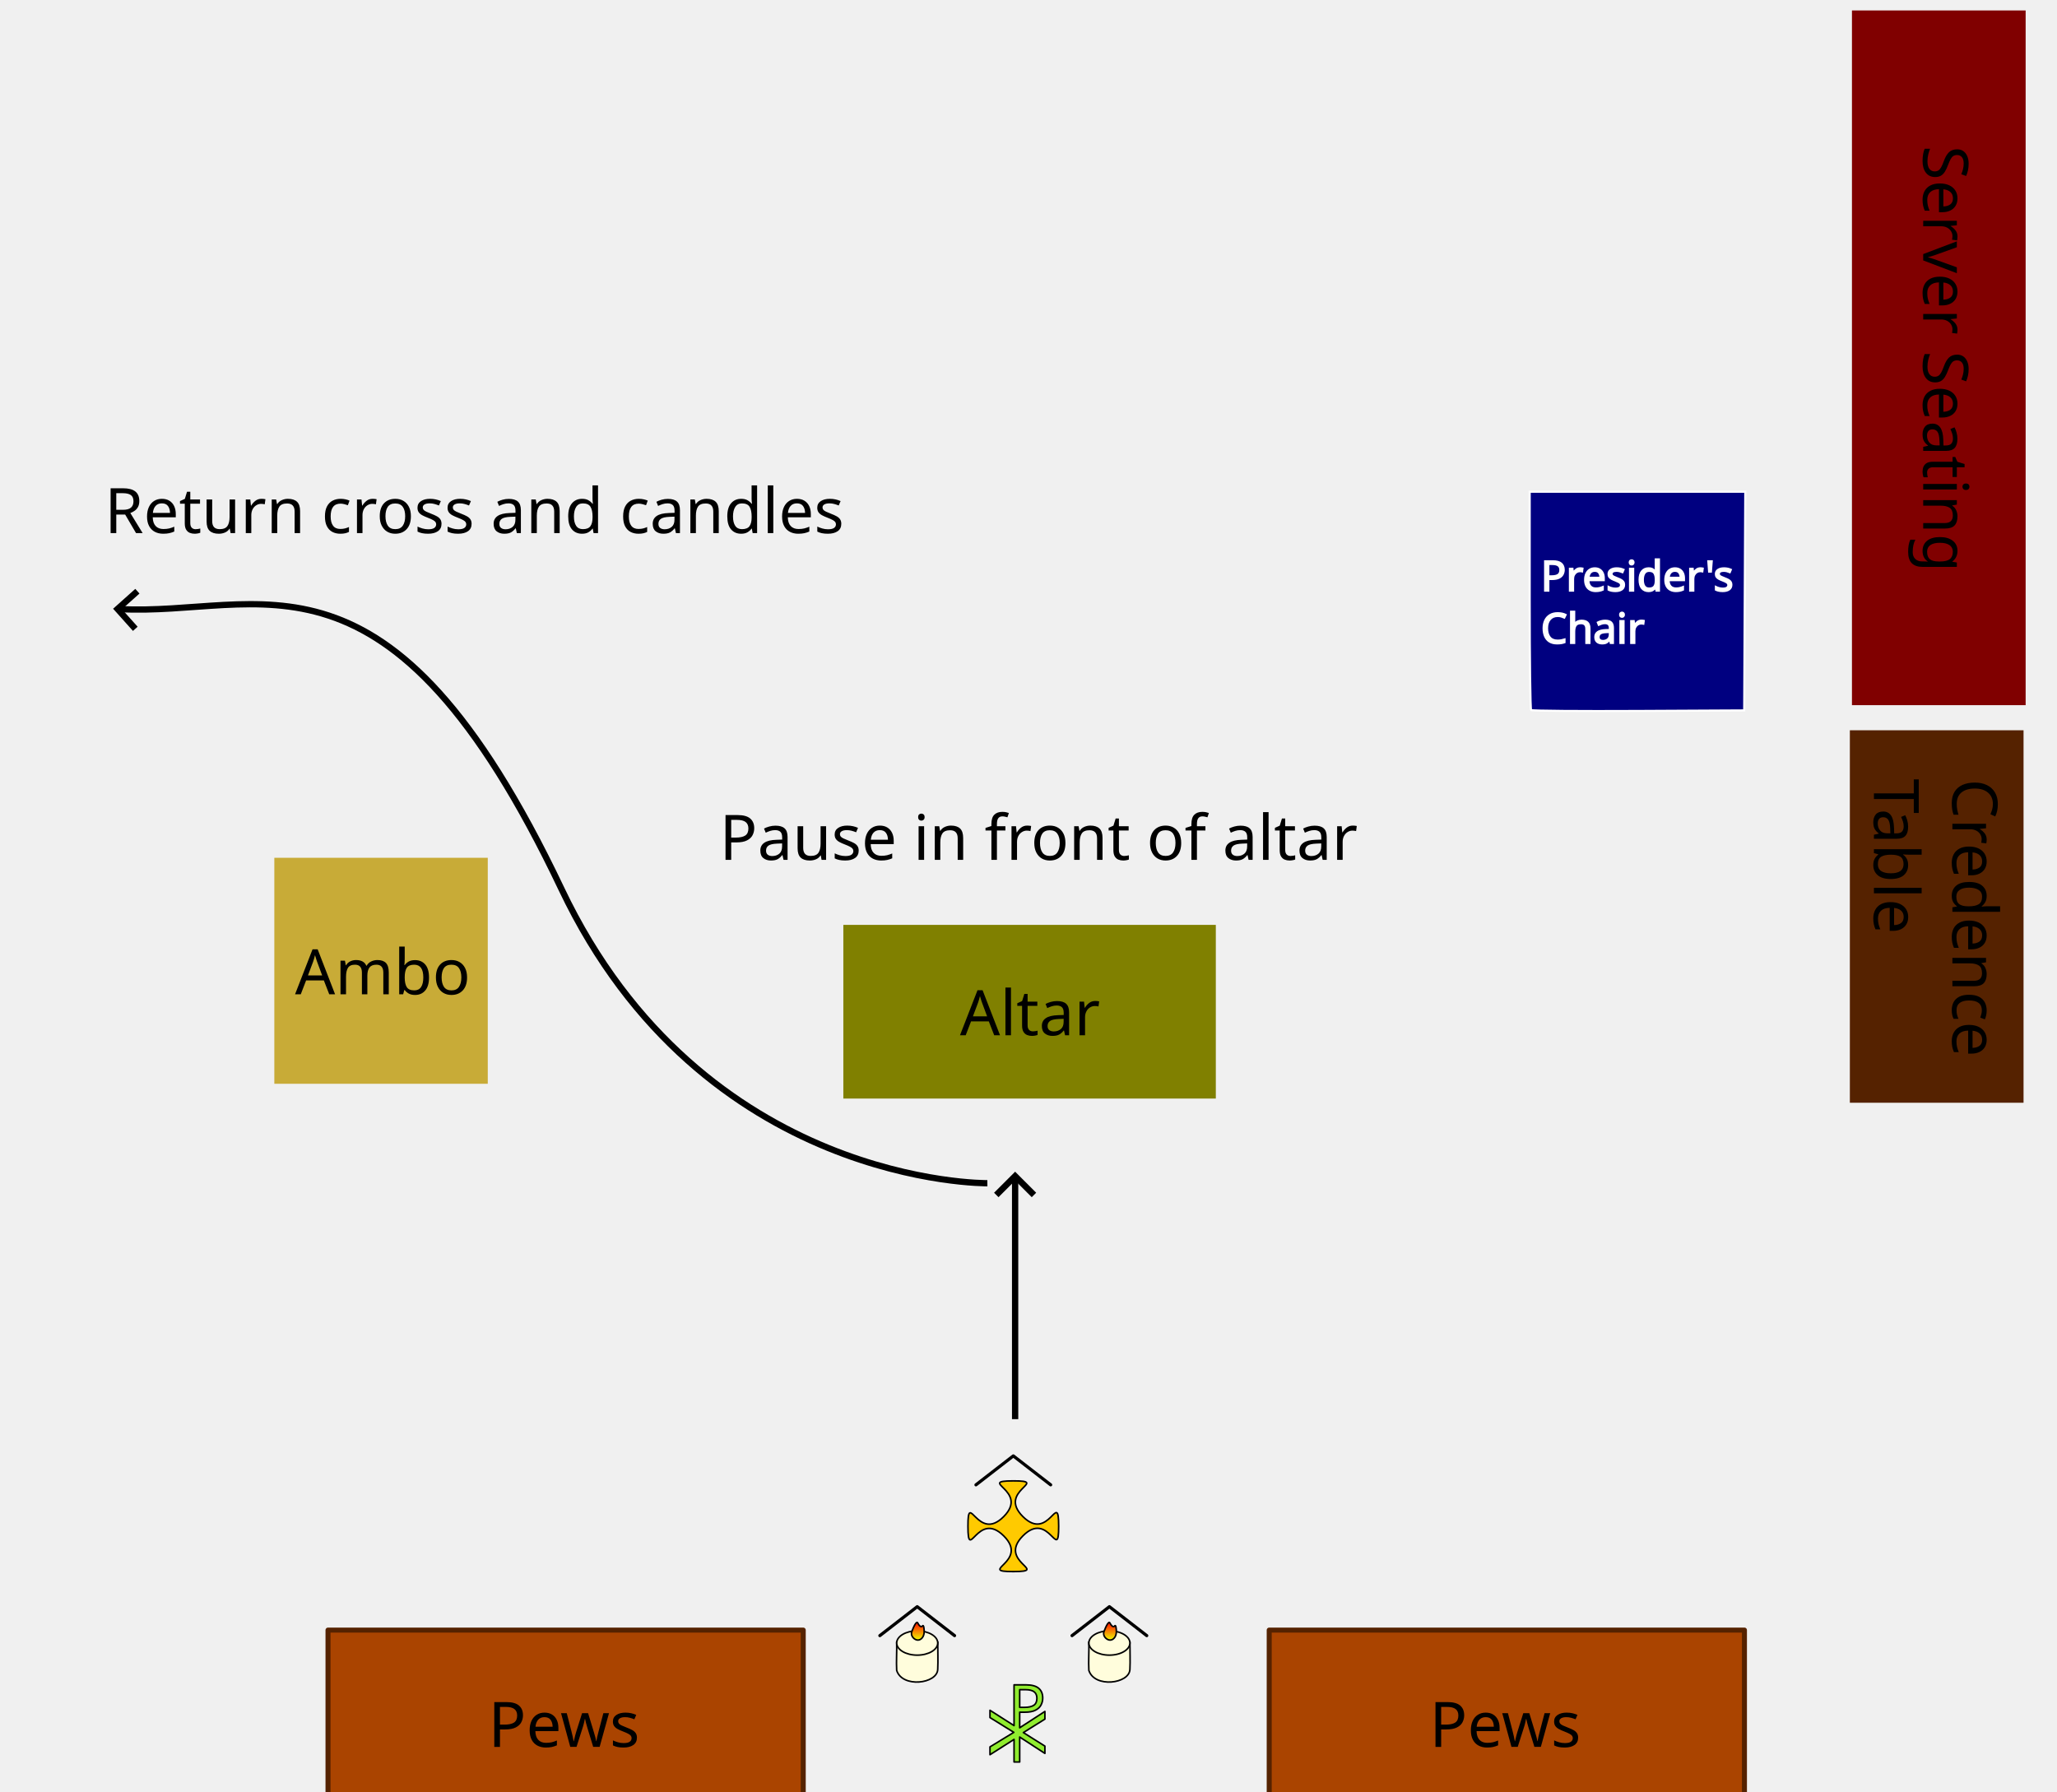
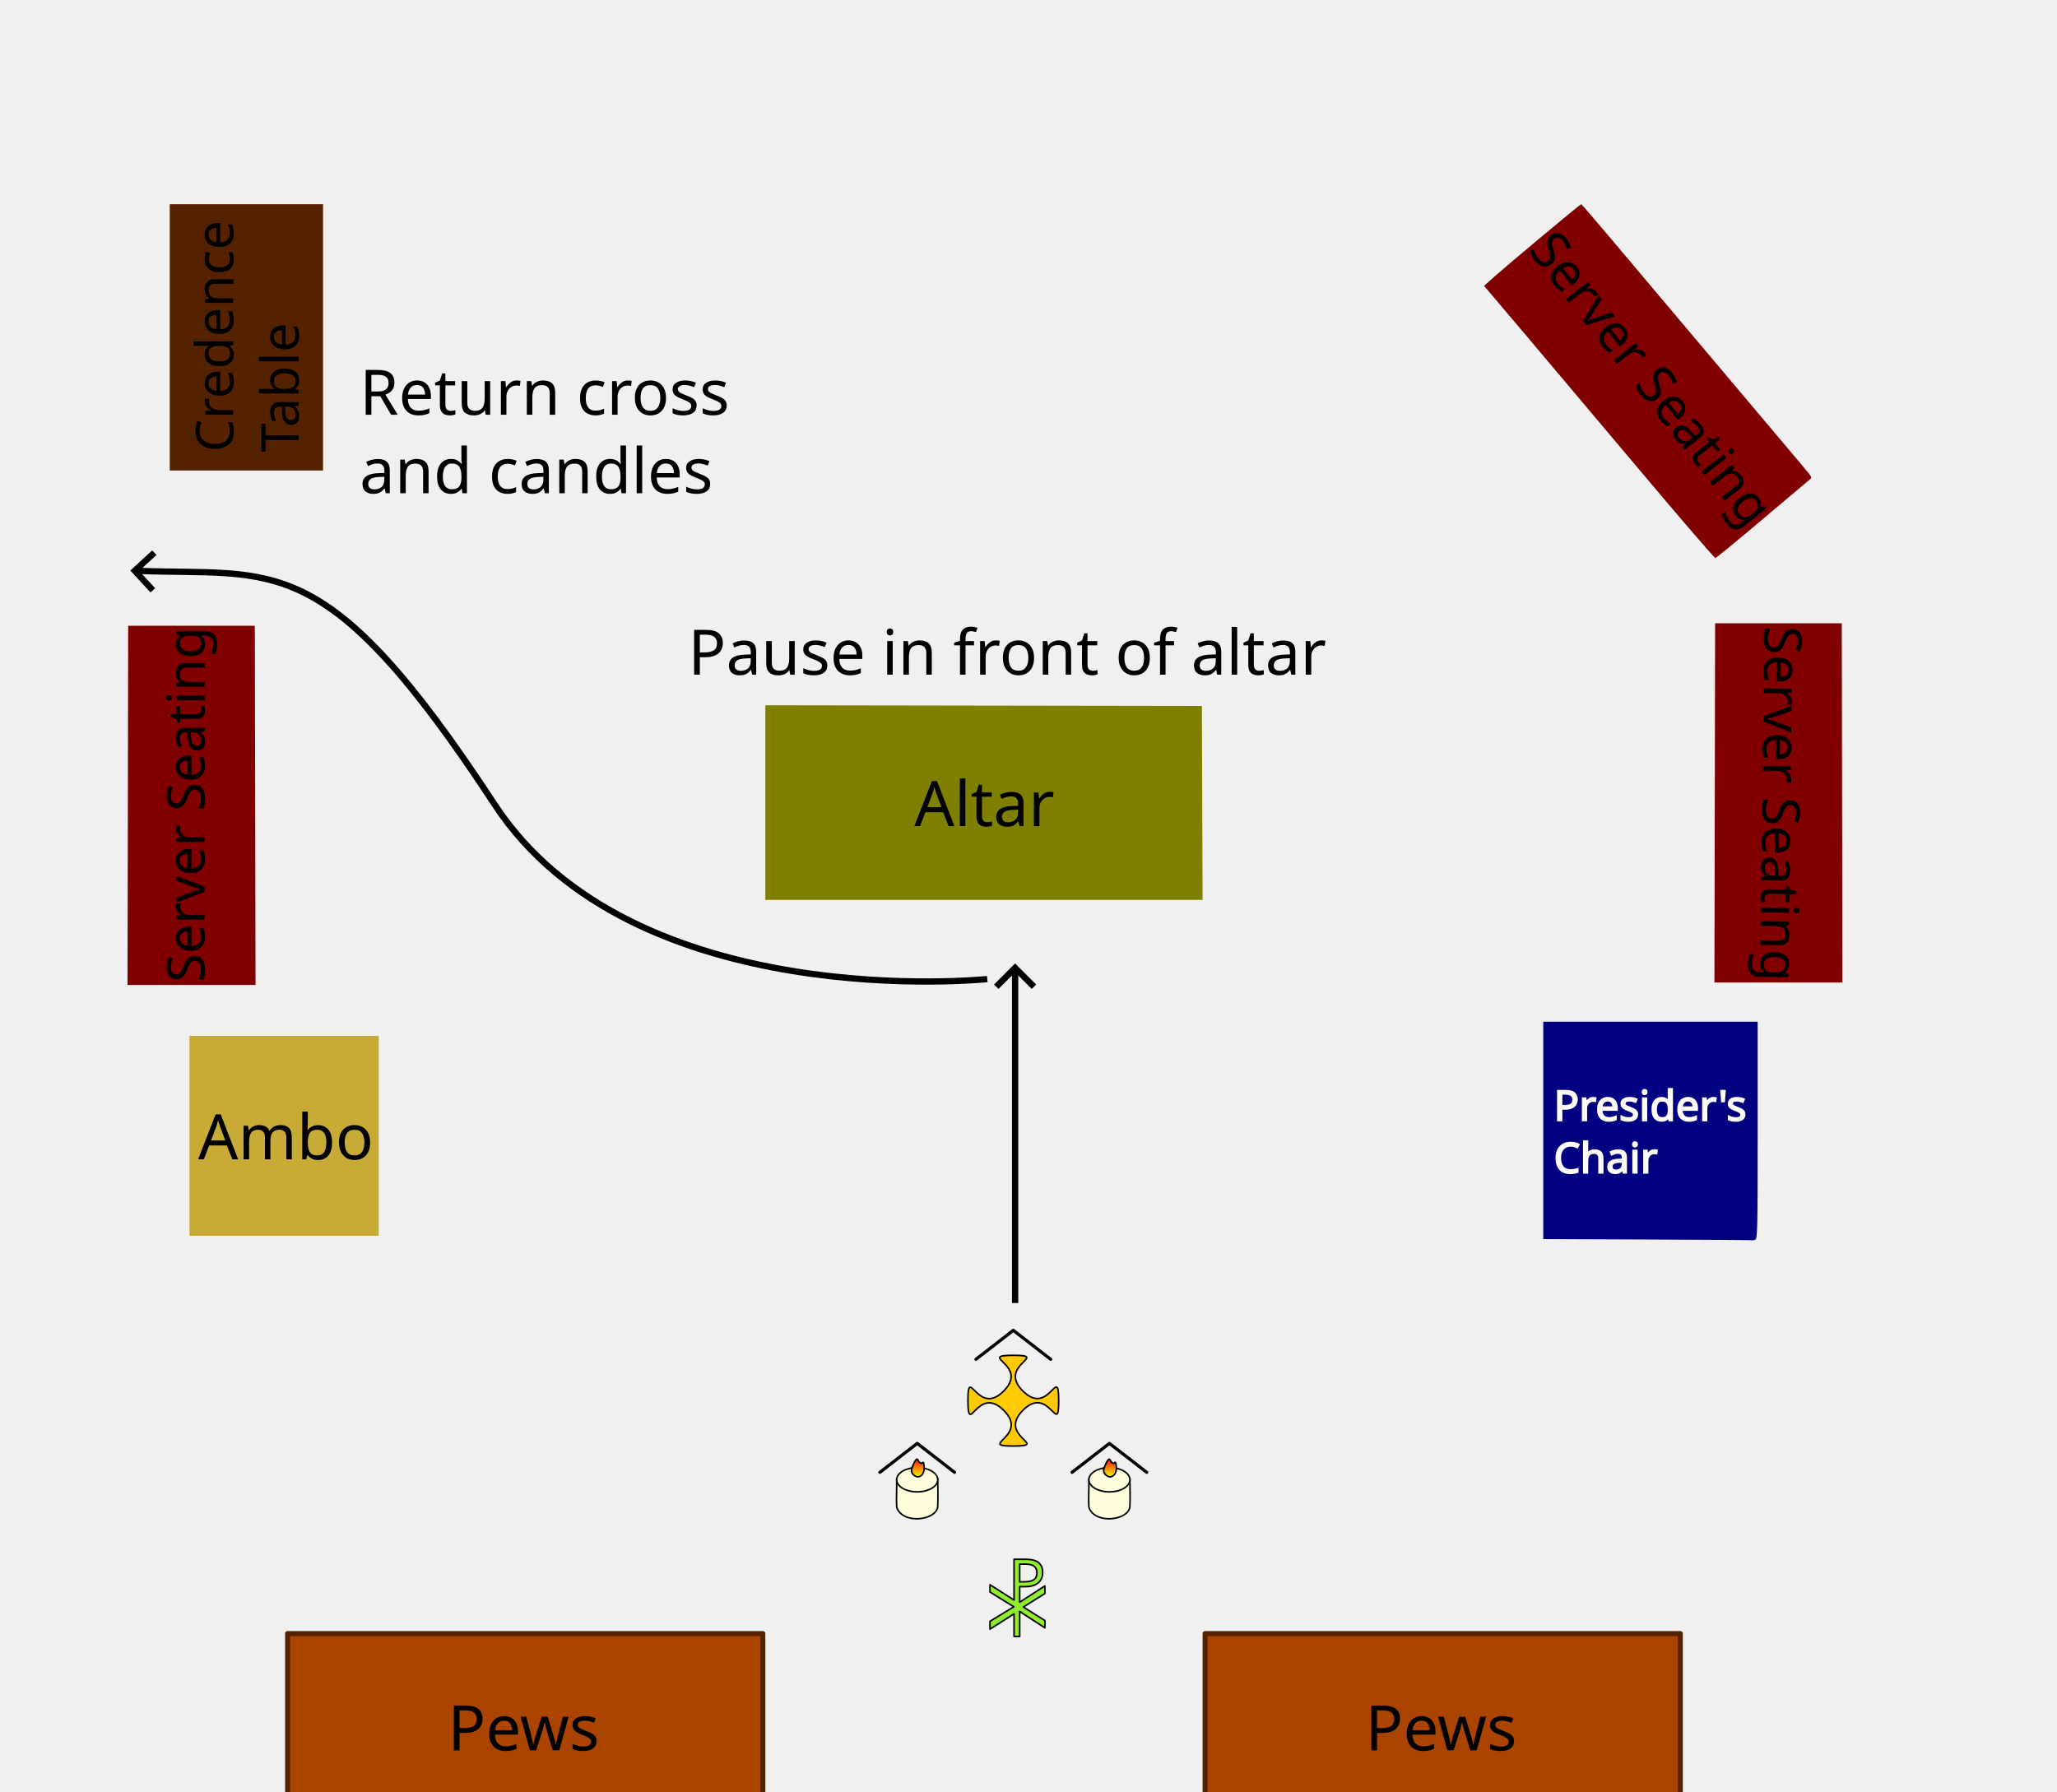
<svg xmlns="http://www.w3.org/2000/svg" xmlns:xlink="http://www.w3.org/1999/xlink" version="1.1" id="svg48" width="1310.667" height="1141.333" viewBox="0 0 1310.667 1141.333" xml:space="preserve">
  <defs id="defs52">
    <marker style="overflow:visible" id="Arrow1" refX="0" refY="0" orient="auto-start-reverse" markerWidth="4.061" markerHeight="6.707" viewBox="0 0 4.061 6.707" preserveAspectRatio="xMidYMid">
      <path style="fill:none;stroke:context-stroke;stroke-width:1;stroke-linecap:butt" d="M 3,-3 0,0 3,3" id="path5057" transform="rotate(180,0.125,0)" />
    </marker>
    <linearGradient id="linearGradient2110">
      <stop style="stop-color:#edff00;stop-opacity:1;" offset="0" id="stop2106" />
      <stop style="stop-color:#ff1700;stop-opacity:1;" offset="1" id="stop2108" />
    </linearGradient>
    <linearGradient id="linearGradient1039">
      <stop style="stop-color:#000000;stop-opacity:1;" offset="0" id="stop1037" />
    </linearGradient>
    <linearGradient xlink:href="#linearGradient2110" id="linearGradient2112" x1="-400.906" y1="784.281" x2="-400.906" y2="773.75" gradientUnits="userSpaceOnUse" gradientTransform="matrix(0.8073257,0,0,0.8073257,-77.17398,150.3789)" />
    <linearGradient xlink:href="#linearGradient2110" id="linearGradient8693" gradientUnits="userSpaceOnUse" gradientTransform="matrix(0.8073257,0,0,0.8073257,-77.17398,150.3789)" x1="-400.906" y1="784.281" x2="-400.906" y2="773.75" />
    <linearGradient xlink:href="#linearGradient2110" id="linearGradient13792" gradientUnits="userSpaceOnUse" gradientTransform="matrix(0.8073257,0,0,0.8073257,-77.17398,150.3789)" x1="-400.906" y1="784.281" x2="-400.906" y2="773.75" />
  </defs>
  <g id="g54">
-     <g id="g1775" transform="translate(988.0533,244.9078)">
+     <g id="g1775" transform="translate(988.0533,164.9078)">
      <path style="fill:#ffca00;fill-opacity:1;stroke:#000000;stroke-width:4.58;stroke-dasharray:none;stroke-dashoffset:0;stroke-opacity:1" id="path1746" d="m -399.077,179.704 c -107.423,-11.161 -30.597,127.778 -98.665,43.926 -68.068,-83.851 52.11,19.896 63.271,-87.527 11.161,-107.423 -127.778,-30.597 -43.926,-98.665 83.851,-68.068 -19.896,52.11 87.527,63.271 107.423,11.161 30.597,-127.778 98.665,-43.926 68.068,83.851 -52.11,-19.896 -63.271,87.527 -11.161,107.423 127.778,30.597 43.926,98.665 -83.851,68.068 19.896,-52.11 -87.527,-63.271 z" transform="matrix(0.1372033,-0.1698323,0.1698323,0.1372033,-312.0219,641.285)" />
      <path style="fill:none;stroke:#000000;stroke-width:2;stroke-linecap:round;stroke-linejoin:round;stroke-dasharray:none;stroke-opacity:1" d="m -366.202,701.22 23.803,-18.438 23.803,18.438" id="path1769" />
    </g>
    <path style="fill:none;stroke:#000000;stroke-width:2;stroke-linecap:round;stroke-linejoin:round;stroke-dasharray:none;stroke-opacity:1" d="m -464.738,702.127 23.803,-18.438 23.803,18.438" id="path1771" />
-     <g id="g3921" transform="translate(1103.655,259.0371)">
+     <g id="g3921" transform="translate(1103.655,154.9955)">
      <g id="g3901" transform="matrix(1.291578,0,0,1.291578,121.3577,-225.832)" style="stroke-width:0.774;stroke-dasharray:none">
        <g id="g1976" style="stroke-width:0.774;stroke-dasharray:none">
          <path id="ellipse1964" style="fill:#fffddc;stroke:#000000;stroke-width:0.774;stroke-linecap:round;stroke-linejoin:round;stroke-dasharray:none" d="m -411.295,784.34 c 0.13,4.625 -0.247,9.546 0,14.033 2.765,8.793 20.068,6.628 20.254,-0.535 0.212,-4.273 0,-9.041 0,-13.498 z" />
          <ellipse style="fill:#fffddc;fill-opacity:1;stroke:#000000;stroke-width:0.774;stroke-linecap:round;stroke-linejoin:round;stroke-dasharray:none;stroke-dashoffset:0;stroke-opacity:1" id="path1835" ry="5.994" rx="10.127" cy="784.857" cx="-401.164" />
        </g>
        <path id="path2030" style="fill:url(#linearGradient2112);stroke:#000000;stroke-width:0.774;stroke-linecap:round;stroke-linejoin:round;stroke-dasharray:none" d="m -397.733,779.412 c -0.034,2.299 -1.445,4.011 -3.103,4.011 -1.658,0 -3.789,-2.002 -3.002,-4.163 0.833,-2.286 2.356,-5.69 3.002,-4.163 0.4,0.946 1.579,2.331 2.224,1.371 0.606,-0.902 0.905,1.239 0.879,2.944 z" />
      </g>
      <path style="fill:none;stroke:#000000;stroke-width:2;stroke-linecap:round;stroke-linejoin:round;stroke-dasharray:none;stroke-opacity:1" d="m -420.58,783.176 23.803,-18.438 23.803,18.438" id="path3895" />
    </g>
-     <g id="g4879" transform="translate(717.4543,584.011)">
+     <g id="g4879" transform="translate(717.4543,504.011)">
      <g aria-label="P" id="text4835" style="font-size:40px;line-height:1.25;fill:#000000;fill-opacity:1;stroke:#000000;stroke-linecap:butt;stroke-linejoin:round;stroke-opacity:1" transform="translate(-480.3961,91.84043)">
        <path id="path4841" style="fill:#90ec2f;fill-opacity:1;stroke:#000000;stroke-linecap:butt;stroke-linejoin:round;stroke-opacity:1" d="m 409.068,397.72 v 25.973 l -15.33,-9.766 v 4.654 l 15.189,9.406 -15.189,9.262 v 4.998 l 15.33,-9.756 v 14.393 h 3.6 v -15.906 l 16.055,10.436 v -4.654 l -13.719,-8.623 13.719,-8.574 v -4.9 l -16.055,10.42 v -9.922 h 3.279 c 2.853,0 5.106,-0.426 6.76,-1.279 1.68,-0.853 2.867,-1.96 3.561,-3.32 0.72,-1.387 1.08,-2.868 1.08,-4.441 0,-2.667 -0.854,-4.733 -2.561,-6.199 -1.707,-1.467 -4.427,-2.199 -8.16,-2.199 z m 3.6,3.08 h 3.641 c 2.533,0 4.385,0.453 5.559,1.359 1.173,0.907 1.76,2.279 1.76,4.119 0,2.107 -0.667,3.6 -2,4.48 -1.333,0.88 -3.36,1.32 -6.08,1.32 h -2.879 z" />
      </g>
      <g aria-label="X" transform="rotate(90)" id="text4839" style="font-size:48.997px;line-height:1.25;stroke:#000000;stroke-width:1.225;stroke-linejoin:round" />
    </g>
    <text xml:space="preserve" style="font-style:normal;font-weight:normal;font-size:40px;line-height:1.25;font-family:sans-serif;fill:#000000;fill-opacity:1;stroke:none" x="314.159" y="373.549" id="text5303">
      <tspan id="tspan5301" x="314.159" y="373.549" />
    </text>
-     <g id="g8691" transform="translate(981.2012,259.0371)">
+     <g id="g8691" transform="translate(981.2012,154.9955)">
      <g id="g8687" transform="matrix(1.291578,0,0,1.291578,121.3577,-225.832)" style="stroke-width:0.774;stroke-dasharray:none">
        <g id="g8683" style="stroke-width:0.774;stroke-dasharray:none">
          <path id="path8679" style="fill:#fffddc;stroke:#000000;stroke-width:0.774;stroke-linecap:round;stroke-linejoin:round;stroke-dasharray:none" d="m -411.295,784.34 c 0.13,4.625 -0.247,9.546 0,14.033 2.765,8.793 20.068,6.628 20.254,-0.535 0.212,-4.273 0,-9.041 0,-13.498 z" />
          <ellipse style="fill:#fffddc;fill-opacity:1;stroke:#000000;stroke-width:0.774;stroke-linecap:round;stroke-linejoin:round;stroke-dasharray:none;stroke-dashoffset:0;stroke-opacity:1" id="ellipse8681" ry="5.994" rx="10.127" cy="784.857" cx="-401.164" />
        </g>
        <path id="path8685" style="fill:url(#linearGradient8693);stroke:#000000;stroke-width:0.774;stroke-linecap:round;stroke-linejoin:round;stroke-dasharray:none" d="m -397.733,779.412 c -0.034,2.299 -1.445,4.011 -3.103,4.011 -1.658,0 -3.789,-2.002 -3.002,-4.163 0.833,-2.286 2.356,-5.69 3.002,-4.163 0.4,0.946 1.579,2.331 2.224,1.371 0.606,-0.902 0.905,1.239 0.879,2.944 z" />
      </g>
      <path style="fill:none;stroke:#000000;stroke-width:2;stroke-linecap:round;stroke-linejoin:round;stroke-dasharray:none;stroke-opacity:1" d="m -420.58,783.176 23.803,-18.438 23.803,18.438" id="path8689" />
    </g>
-     <text xml:space="preserve" style="font-style:normal;font-weight:normal;font-size:40px;line-height:1.25;font-family:sans-serif;fill:#000000;fill-opacity:1;stroke:none" x="458.417" y="547.903" id="text8697">
-       <tspan x="458.417" y="547.903" id="tspan8699">Pause in front of altar</tspan>
+     <text xml:space="preserve" style="font-style:normal;font-weight:normal;font-size:40px;line-height:1.25;font-family:sans-serif;fill:#000000;fill-opacity:1;stroke:none" x="438.417" y="429.903" id="text8697">
+       <tspan x="438.417" y="429.903" id="tspan8699">Pause in front of altar</tspan>
    </text>
-     <path style="fill:none;stroke:#000000;stroke-width:4;stroke-linecap:butt;stroke-linejoin:miter;stroke-opacity:1;stroke-dasharray:none;marker-end:url(#Arrow1)" d="M 646.808,904.275 V 750.423" id="path8703" />
-     <path style="fill:none;stroke:#000000;stroke-width:4;stroke-linecap:butt;stroke-linejoin:miter;stroke-dasharray:none;stroke-opacity:1;marker-end:url(#Arrow1)" d="m 629.122,753.943 c 0,0 -181.277,2.07 -271.4,-187.555 C 247.602,334.691 166.368,393.11 75.886,388.09" id="path8705" />
-     <text xml:space="preserve" style="font-style:normal;font-weight:normal;font-size:40px;line-height:1.25;font-family:sans-serif;fill:#000000;fill-opacity:1;stroke:none" x="66.606" y="339.691" id="text9237">
-       <tspan x="66.606" y="339.691" id="tspan9239">Return cross and candles</tspan>
+     <path style="fill:none;stroke:#000000;stroke-width:4;stroke-linecap:butt;stroke-linejoin:miter;stroke-dasharray:none;stroke-opacity:1;marker-end:url(#Arrow1)" d="m 646.808,830.275 0,-212.55" id="path8703" />
+     <path style="fill:none;stroke:#000000;stroke-width:4;stroke-linecap:butt;stroke-linejoin:miter;stroke-dasharray:none;stroke-opacity:1;marker-end:url(#Arrow1)" d="m 629.059,623.854 c 0,0 -225.659,23.472 -313.985,-111.363 C 207.152,347.741 175.539,367.28 86.863,363.71" id="path8705" />
+     <text xml:space="preserve" style="font-style:normal;font-weight:normal;font-size:40px;line-height:1.25;font-family:sans-serif;fill:#000000;fill-opacity:1;stroke:none" x="229.151" y="264.284" id="text9237">
+       <tspan x="229.151" y="264.284" id="tspan9239">Return cross</tspan>
+       <tspan x="229.151" y="314.284" id="tspan4612">and candles</tspan>
    </text>
    <g id="g1775-0" transform="translate(154.0641,-88.60944)">
      <path style="fill:#ffca00;fill-opacity:1;stroke:#000000;stroke-width:4.58;stroke-dasharray:none;stroke-dashoffset:0;stroke-opacity:1" id="path1746-2" d="m -399.077,179.704 c -107.423,-11.161 -30.597,127.778 -98.665,43.926 -68.068,-83.851 52.11,19.896 63.271,-87.527 11.161,-107.423 -127.778,-30.597 -43.926,-98.665 83.851,-68.068 -19.896,52.11 87.527,63.271 107.423,11.161 30.597,-127.778 98.665,-43.926 68.068,83.851 -52.11,-19.896 -63.271,87.527 -11.161,107.423 127.778,30.597 43.926,98.665 -83.851,68.068 19.896,-52.11 -87.527,-63.271 z" transform="matrix(0.1372033,-0.1698323,0.1698323,0.1372033,-312.0219,641.285)" />
      <path style="fill:none;stroke:#000000;stroke-width:2;stroke-linecap:round;stroke-linejoin:round;stroke-dasharray:none;stroke-opacity:1" d="m -366.202,701.22 23.803,-18.438 23.803,18.438" id="path1769-3" />
    </g>
    <g id="g3921-5" transform="translate(4.921504,2.446033)">
      <g id="g3901-9" transform="matrix(1.291578,0,0,1.291578,121.3577,-225.832)" style="stroke-width:0.774;stroke-dasharray:none">
        <g id="g1976-2" style="stroke-width:0.774;stroke-dasharray:none">
          <path id="ellipse1964-2" style="fill:#fffddc;stroke:#000000;stroke-width:0.774;stroke-linecap:round;stroke-linejoin:round;stroke-dasharray:none" d="m -411.295,784.34 c 0.13,4.625 -0.247,9.546 0,14.033 2.765,8.793 20.068,6.628 20.254,-0.535 0.212,-4.273 0,-9.041 0,-13.498 z" />
          <ellipse style="fill:#fffddc;fill-opacity:1;stroke:#000000;stroke-width:0.774;stroke-linecap:round;stroke-linejoin:round;stroke-dasharray:none;stroke-dashoffset:0;stroke-opacity:1" id="path1835-8" ry="5.994" rx="10.127" cy="784.857" cx="-401.164" />
        </g>
        <path id="path2030-9" style="fill:url(#linearGradient13792);stroke:#000000;stroke-width:0.774;stroke-linecap:round;stroke-linejoin:round;stroke-dasharray:none" d="m -397.733,779.412 c -0.034,2.299 -1.445,4.011 -3.103,4.011 -1.658,0 -3.789,-2.002 -3.002,-4.163 0.833,-2.286 2.356,-5.69 3.002,-4.163 0.4,0.946 1.579,2.331 2.224,1.371 0.606,-0.902 0.905,1.239 0.879,2.944 z" />
      </g>
      <path style="fill:none;stroke:#000000;stroke-width:2;stroke-linecap:round;stroke-linejoin:round;stroke-dasharray:none;stroke-opacity:1" d="m -420.58,783.176 23.803,-18.438 23.803,18.438" id="path3895-7" />
    </g>
-     <g id="g4879-3" transform="translate(6.491426,2.446033)">
+     <g id="g4879-3" transform="translate(6.491426,106.446)">
      <g aria-label="P" id="text4835-6" style="font-size:40px;line-height:1.25;fill:#000000;fill-opacity:1;stroke:#000000;stroke-linecap:butt;stroke-linejoin:round;stroke-opacity:1" transform="translate(-480.3961,91.84043)">
        <path id="path4841-1" style="fill:#90ec2f;fill-opacity:1;stroke:#000000;stroke-linecap:butt;stroke-linejoin:round;stroke-opacity:1" d="m 409.068,397.72 v 25.973 l -15.33,-9.766 v 4.654 l 15.189,9.406 -15.189,9.262 v 4.998 l 15.33,-9.756 v 14.393 h 3.6 v -15.906 l 16.055,10.436 v -4.654 l -13.719,-8.623 13.719,-8.574 v -4.9 l -16.055,10.42 v -9.922 h 3.279 c 2.853,0 5.106,-0.426 6.76,-1.279 1.68,-0.853 2.867,-1.96 3.561,-3.32 0.72,-1.387 1.08,-2.868 1.08,-4.441 0,-2.667 -0.854,-4.733 -2.561,-6.199 -1.707,-1.467 -4.427,-2.199 -8.16,-2.199 z m 3.6,3.08 h 3.641 c 2.533,0 4.385,0.453 5.559,1.359 1.173,0.907 1.76,2.279 1.76,4.119 0,2.107 -0.667,3.6 -2,4.48 -1.333,0.88 -3.36,1.32 -6.08,1.32 h -2.879 z" />
      </g>
      <g aria-label="X" transform="rotate(90)" id="text4839-2" style="font-size:48.997px;line-height:1.25;stroke:#000000;stroke-width:1.225;stroke-linejoin:round" />
    </g>
    <text xml:space="preserve" style="font-style:normal;font-weight:normal;font-size:40px;line-height:1.25;font-family:sans-serif;fill:#000000;fill-opacity:1;stroke:none" x="319.081" y="375.996" id="text5303-9">
      <tspan id="tspan5301-3" x="319.081" y="375.996" />
    </text>
-     <g id="g13307" transform="translate(4.921504,2.446033)">
-       <path style="fill:#808000;stroke-width:1.333" d="m 532.43,642.215 v -55.333 h 118.667 118.667 v 55.333 55.333 H 651.097 532.43 Z" id="path4033-1" />
-       <text xml:space="preserve" style="font-style:normal;font-weight:normal;font-size:40px;line-height:1.25;font-family:sans-serif;fill:#000000;fill-opacity:1;stroke:none" x="606.757" y="657.215" id="text13055">
-         <tspan id="tspan13053" x="606.757" y="657.215">Altar</tspan>
-       </text>
-     </g>
-     <g id="g13302" transform="translate(138.3649,-6.973499)">
-       <path style="fill:#c8ab37;stroke-width:1.333" d="m 36.43,625.548 v -72 h 68 68 v 72 72 h -68 -68 z" id="path4031-9" />
-       <text xml:space="preserve" style="font-style:normal;font-weight:normal;font-size:40px;line-height:1.25;font-family:sans-serif;fill:#000000;fill-opacity:1;stroke:none" x="49.63" y="640.548" id="text13059">
-         <tspan id="tspan13057" x="49.63" y="640.548">Ambo</tspan>
-       </text>
-     </g>
-     <g id="g13323" transform="translate(4.921504,2.446033)">
-       <path style="fill:#000080;stroke:#ffffff;stroke-width:1.333" d="m 970.664,450.004 c -0.496,-0.496 -0.901,-32.001 -0.901,-70.012 v -69.111 h 68.679 68.679 l -0.345,69.667 -0.345,69.667 -67.432,0.345 c -37.088,0.19 -67.838,-0.06 -68.333,-0.556 z" id="path4035-4" />
-       <text xml:space="preserve" style="font-style:normal;font-variant:normal;font-weight:normal;font-stretch:normal;font-size:26.667px;line-height:1.25;font-family:sans-serif;-inkscape-font-specification:'sans-serif, Normal';font-variant-ligatures:normal;font-variant-caps:normal;font-variant-numeric:normal;font-variant-east-asian:normal;fill:#ffffff;fill-opacity:1;stroke:#ffffff" x="976.83" y="374.086" id="text13063">
-         <tspan id="tspan13061" x="976.83" y="374.086">Presider's</tspan>
-         <tspan x="976.83" y="407.419" id="tspan13065">Chair</tspan>
-       </text>
-     </g>
-     <g id="g13334" transform="translate(4.921504,2.446033)">
-       <path style="fill:#800000;stroke-width:1.333" d="M 1175.097,225.548 V 4.215 h 55.333 55.333 V 225.548 446.881 h -55.333 -55.333 z" id="path4037-7" />
-       <text xml:space="preserve" style="font-style:normal;font-weight:normal;font-size:40px;line-height:1.25;font-family:sans-serif;fill:#000000;fill-opacity:1;stroke:none" x="90.288" y="-1220.49" id="text13069" transform="rotate(90)">
-         <tspan id="tspan13067" x="90.288" y="-1220.49">Server Seating</tspan>
-       </text>
-     </g>
-     <g id="g13329" transform="translate(4.921504,2.446033)">
-       <path style="fill:#552200;stroke-width:1.333" d="M 1173.763,581.548 V 462.881 h 55.333 55.333 V 581.548 700.215 h -55.333 -55.333 z" id="path4029-8" />
-       <text xml:space="preserve" style="font-style:normal;font-weight:normal;font-size:40px;line-height:1.25;font-family:sans-serif;fill:#000000;fill-opacity:1;stroke:none" x="493.768" y="-1239.097" id="text13073" transform="rotate(90)">
-         <tspan id="tspan13071" x="493.768" y="-1239.097">Credence</tspan>
-         <tspan x="493.768" y="-1189.097" id="tspan13075">Table</tspan>
-       </text>
-     </g>
-     <g id="g13312" transform="translate(4.921504,2.446033)">
+     <g id="g13312" transform="translate(-20.82611,4.6681)">
      <rect style="fill:#aa4400;stroke:#552200;stroke-width:3.191;stroke-linecap:round;stroke-linejoin:round" id="rect13131" width="302.804" height="120.693" x="204.076" y="1036.244" />
      <text xml:space="preserve" style="font-style:normal;font-weight:normal;font-size:40px;line-height:1.25;font-family:sans-serif;fill:#000000;fill-opacity:1;stroke:none" x="306.158" y="1110.67" id="text13293">
        <tspan id="tspan13291" x="306.158" y="1110.67">Pews</tspan>
      </text>
    </g>
-     <g id="g13317" transform="translate(4.921504,2.446033)">
+     <g id="g13317" transform="translate(-35.93517,4.6681)">
      <rect style="fill:#aa4400;stroke:#552200;stroke-width:3.191;stroke-linecap:round;stroke-linejoin:round" id="rect13289" width="302.804" height="120.693" x="803.787" y="1036.244" />
      <text xml:space="preserve" style="font-style:normal;font-weight:normal;font-size:40px;line-height:1.25;font-family:sans-serif;fill:#000000;fill-opacity:1;stroke:none" x="905.869" y="1110.67" id="text13297">
        <tspan id="tspan13295" x="905.869" y="1110.67">Pews</tspan>
      </text>
    </g>
+     <g id="g4423" transform="translate(0,104)">
+       <path style="fill:#808000;fill-opacity:1;stroke-width:1" d="m 487.65,407.393 v -62.007 l 139.085,0.215 139.085,0.215 0.218,61.792 0.218,61.792 H 626.953 487.65 Z" id="path714" />
+       <text xml:space="preserve" style="font-style:normal;font-weight:normal;font-size:40px;line-height:1.25;font-family:sans-serif;fill:#000000;fill-opacity:1;stroke:none" x="582.613" y="422.393" id="text4316">
+         <tspan id="tspan4314" x="582.613" y="422.393">Altar</tspan>
+       </text>
+     </g>
+     <g id="g4428" transform="translate(0,104)">
+       <path style="fill:#c8ab37;fill-opacity:1;stroke-width:1" d="m 120.719,619.74 v -63.703 h 60.306 60.306 v 63.703 63.703 H 181.025 120.719 Z" id="path706" />
+       <text xml:space="preserve" style="font-style:normal;font-weight:normal;font-size:40px;line-height:1.25;font-family:sans-serif;fill:#000000;fill-opacity:1;stroke:none" x="126.225" y="634.74" id="text4320">
+         <tspan id="tspan4318" x="126.225" y="634.74">Ambo</tspan>
+       </text>
+     </g>
+     <g id="g4408" transform="translate(0,104)">
+       <path style="fill:#000080;fill-opacity:1;stroke-width:1" d="m 1049.951,685.805 -66.622,-0.254 v -69.261 -69.261 h 68.306 68.306 v 69.165 c 0,62.182 -0.154,69.224 -1.522,69.749 -0.837,0.321 -1.595,0.479 -1.684,0.35 -0.088,-0.129 -30.142,-0.348 -66.784,-0.488 z" id="path708" />
+       <text xml:space="preserve" style="font-style:normal;font-variant:normal;font-weight:normal;font-stretch:normal;font-size:26.667px;line-height:1.25;font-family:sans-serif;-inkscape-font-specification:'sans-serif, Normal';font-variant-ligatures:normal;font-variant-caps:normal;font-variant-numeric:normal;font-variant-east-asian:normal;fill:#fff9f9;fill-opacity:1;stroke:#ffffff;stroke-opacity:1" x="990.022" y="610.017" id="text4374">
+         <tspan id="tspan4372" x="990.022" y="610.017">Presider's</tspan>
+         <tspan x="990.022" y="643.35" id="tspan4376">Chair</tspan>
+       </text>
+     </g>
+     <g id="g4418" transform="translate(0,84.33866)">
+       <path style="fill:#800000;fill-opacity:1;stroke-width:1" d="m 1044.84,215.344 c -25.927,-30.83 -58.86,-69.89 -73.184,-86.8 l -26.044,-30.746 4.385,-3.938 c 9.977,-8.96 57.058,-48.292 57.567,-48.091 0.303,0.12 9.085,10.346 19.515,22.726 37.044,43.968 115.037,136.441 121.326,143.849 6.265,7.382 6.354,7.551 4.668,8.918 -0.945,0.767 -14.617,12.287 -30.381,25.601 -15.764,13.314 -29.123,24.281 -29.686,24.371 -0.564,0.09 -22.238,-25.061 -48.165,-55.891 z" id="path718" />
+       <text xml:space="preserve" style="font-style:normal;font-variant:normal;font-weight:normal;font-stretch:normal;font-size:33.333px;line-height:1.25;font-family:sans-serif;-inkscape-font-specification:'sans-serif, Normal';font-variant-ligatures:normal;font-variant-caps:normal;font-variant-numeric:normal;font-variant-east-asian:normal;fill:#000000;fill-opacity:1;stroke:none" x="660.694" y="-718.311" id="text4380" transform="rotate(51.79506)">
+         <tspan id="tspan4378" x="660.694" y="-718.311">Server Seating</tspan>
+       </text>
+     </g>
+     <g id="g4439" transform="translate(0,104)">
+       <path style="fill:#552200;fill-opacity:1;stroke-width:1" d="M 108.16,110.956 V 26.107 h 48.839 48.839 v 84.849 84.849 h -48.839 -48.839 z" id="path716" />
+       <text xml:space="preserve" style="font-style:normal;font-variant:normal;font-weight:normal;font-stretch:normal;font-size:33.333px;line-height:1.25;font-family:sans-serif;-inkscape-font-specification:'sans-serif, Normal';font-variant-ligatures:normal;font-variant-caps:normal;font-variant-numeric:normal;font-variant-east-asian:normal;fill:#000000;fill-opacity:1;stroke:none" x="-184.106" y="148.666" id="text4384" transform="rotate(-90)">
+         <tspan id="tspan4382" x="-184.106" y="148.666">Credence</tspan>
+         <tspan x="-184.106" y="190.332" id="tspan4386">Table</tspan>
+       </text>
+     </g>
+     <text xml:space="preserve" style="font-style:normal;font-weight:normal;font-size:40px;line-height:1.25;font-family:sans-serif;fill:#000000;fill-opacity:1;stroke:none" x="304.565" y="73.786" id="text4390">
+       <tspan id="tspan4388" x="304.565" y="73.786" />
+     </text>
+     <g id="g4413" transform="translate(0,104)">
+       <path style="fill:#800000;fill-opacity:1;stroke-width:1" d="m 1092.614,407.608 0.215,-114.453 h 40.345 40.345 l 0.215,114.453 0.215,114.453 h -40.776 -40.776 z" id="path712" />
+       <text xml:space="preserve" style="font-style:normal;font-variant:normal;font-weight:normal;font-stretch:normal;font-size:33.333px;line-height:1.25;font-family:sans-serif;-inkscape-font-specification:'sans-serif, Normal';font-variant-ligatures:normal;font-variant-caps:normal;font-variant-numeric:normal;font-variant-east-asian:normal;fill:#000000;fill-opacity:1;stroke:none" x="281.821" y="-1127.554" id="text4394" transform="rotate(90.65697)">
+         <tspan id="tspan4392" x="281.821" y="-1127.554">Server Seating</tspan>
+       </text>
+     </g>
+     <g id="g4433" transform="translate(0,104)">
+       <path style="fill:#800000;fill-opacity:1;stroke-width:1" d="m 81.471,409.178 0.215,-114.453 h 40.345 40.345 l 0.215,114.453 0.215,114.453 H 122.032 81.256 Z" id="path710" />
+       <text xml:space="preserve" style="font-style:normal;font-variant:normal;font-weight:normal;font-stretch:normal;font-size:33.333px;line-height:1.25;font-family:sans-serif;-inkscape-font-specification:'sans-serif, Normal';font-variant-ligatures:normal;font-variant-caps:normal;font-variant-numeric:normal;font-variant-east-asian:normal;fill:#000000;fill-opacity:1;stroke:none" x="-521.894" y="130.315" id="text4402" transform="rotate(-90)">
+         <tspan id="tspan4400" x="-521.894" y="130.315">Server Seating</tspan>
+       </text>
+     </g>
+     <text xml:space="preserve" style="font-style:normal;font-weight:normal;font-size:40px;line-height:1.25;font-family:sans-serif;fill:#000000;fill-opacity:1;stroke:none" x="380.423" y="340.825" id="text4616">
+       <tspan id="tspan4614" x="380.423" y="340.825" />
+     </text>
  </g>
</svg>
